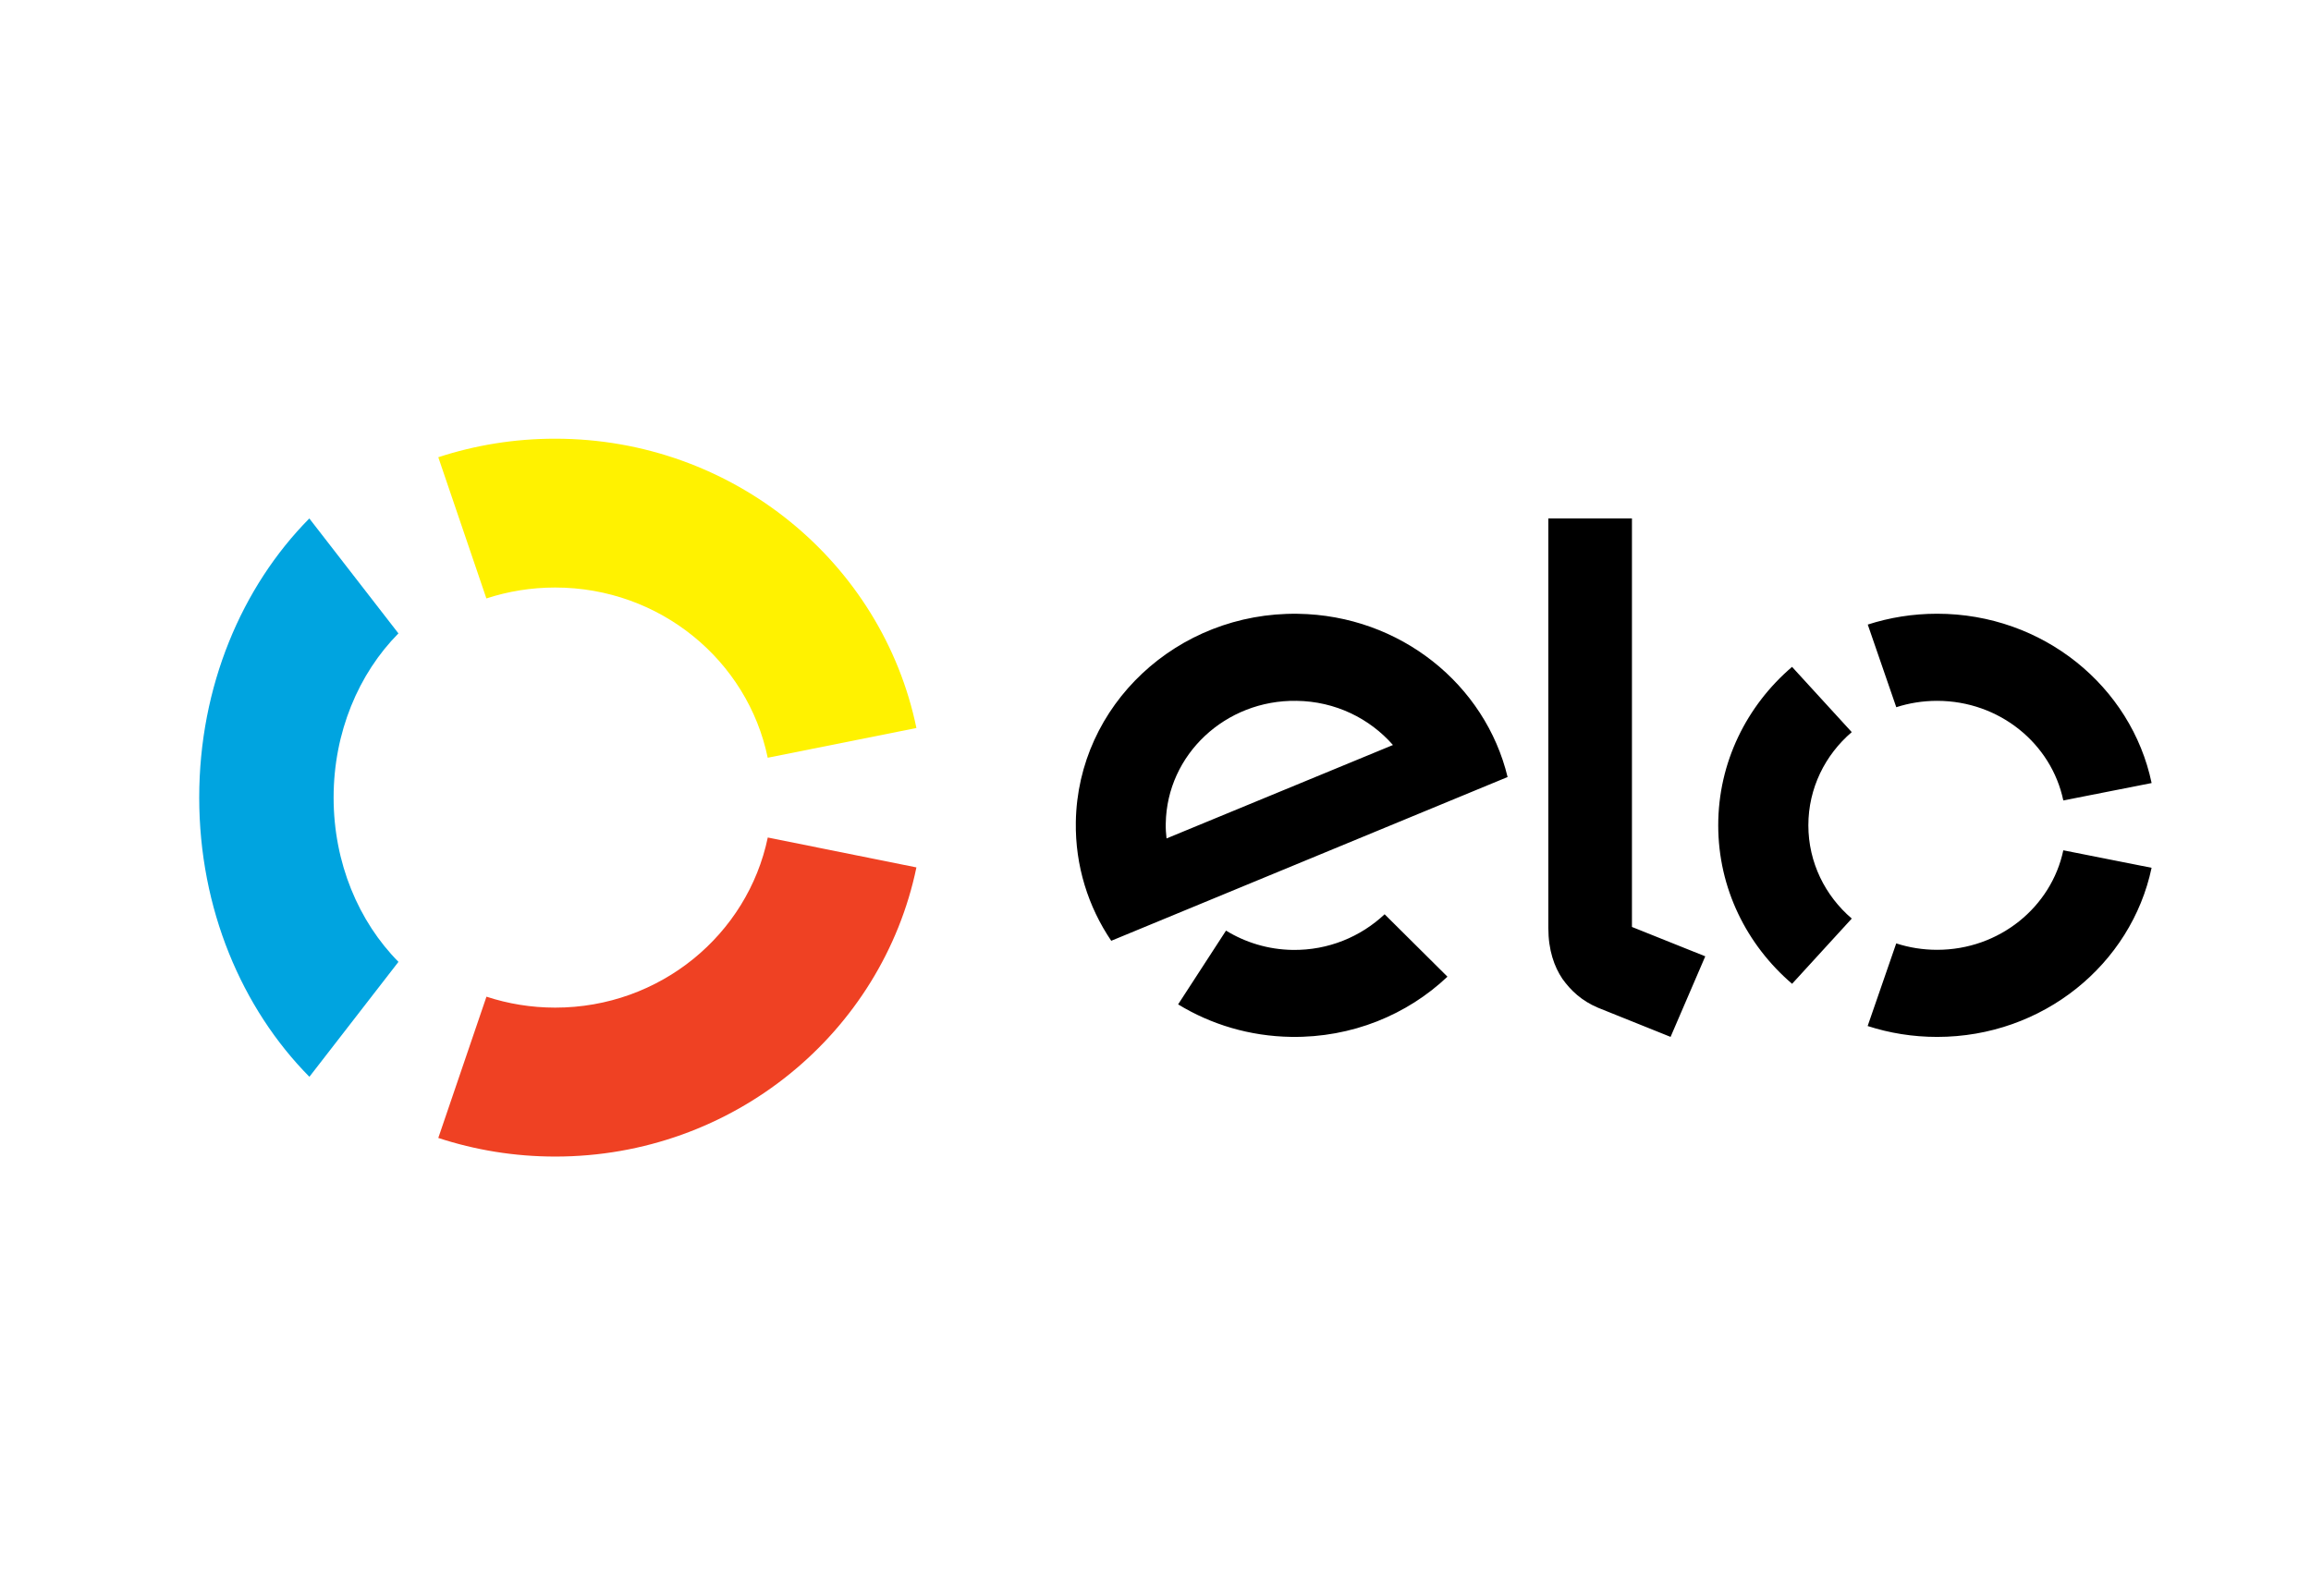
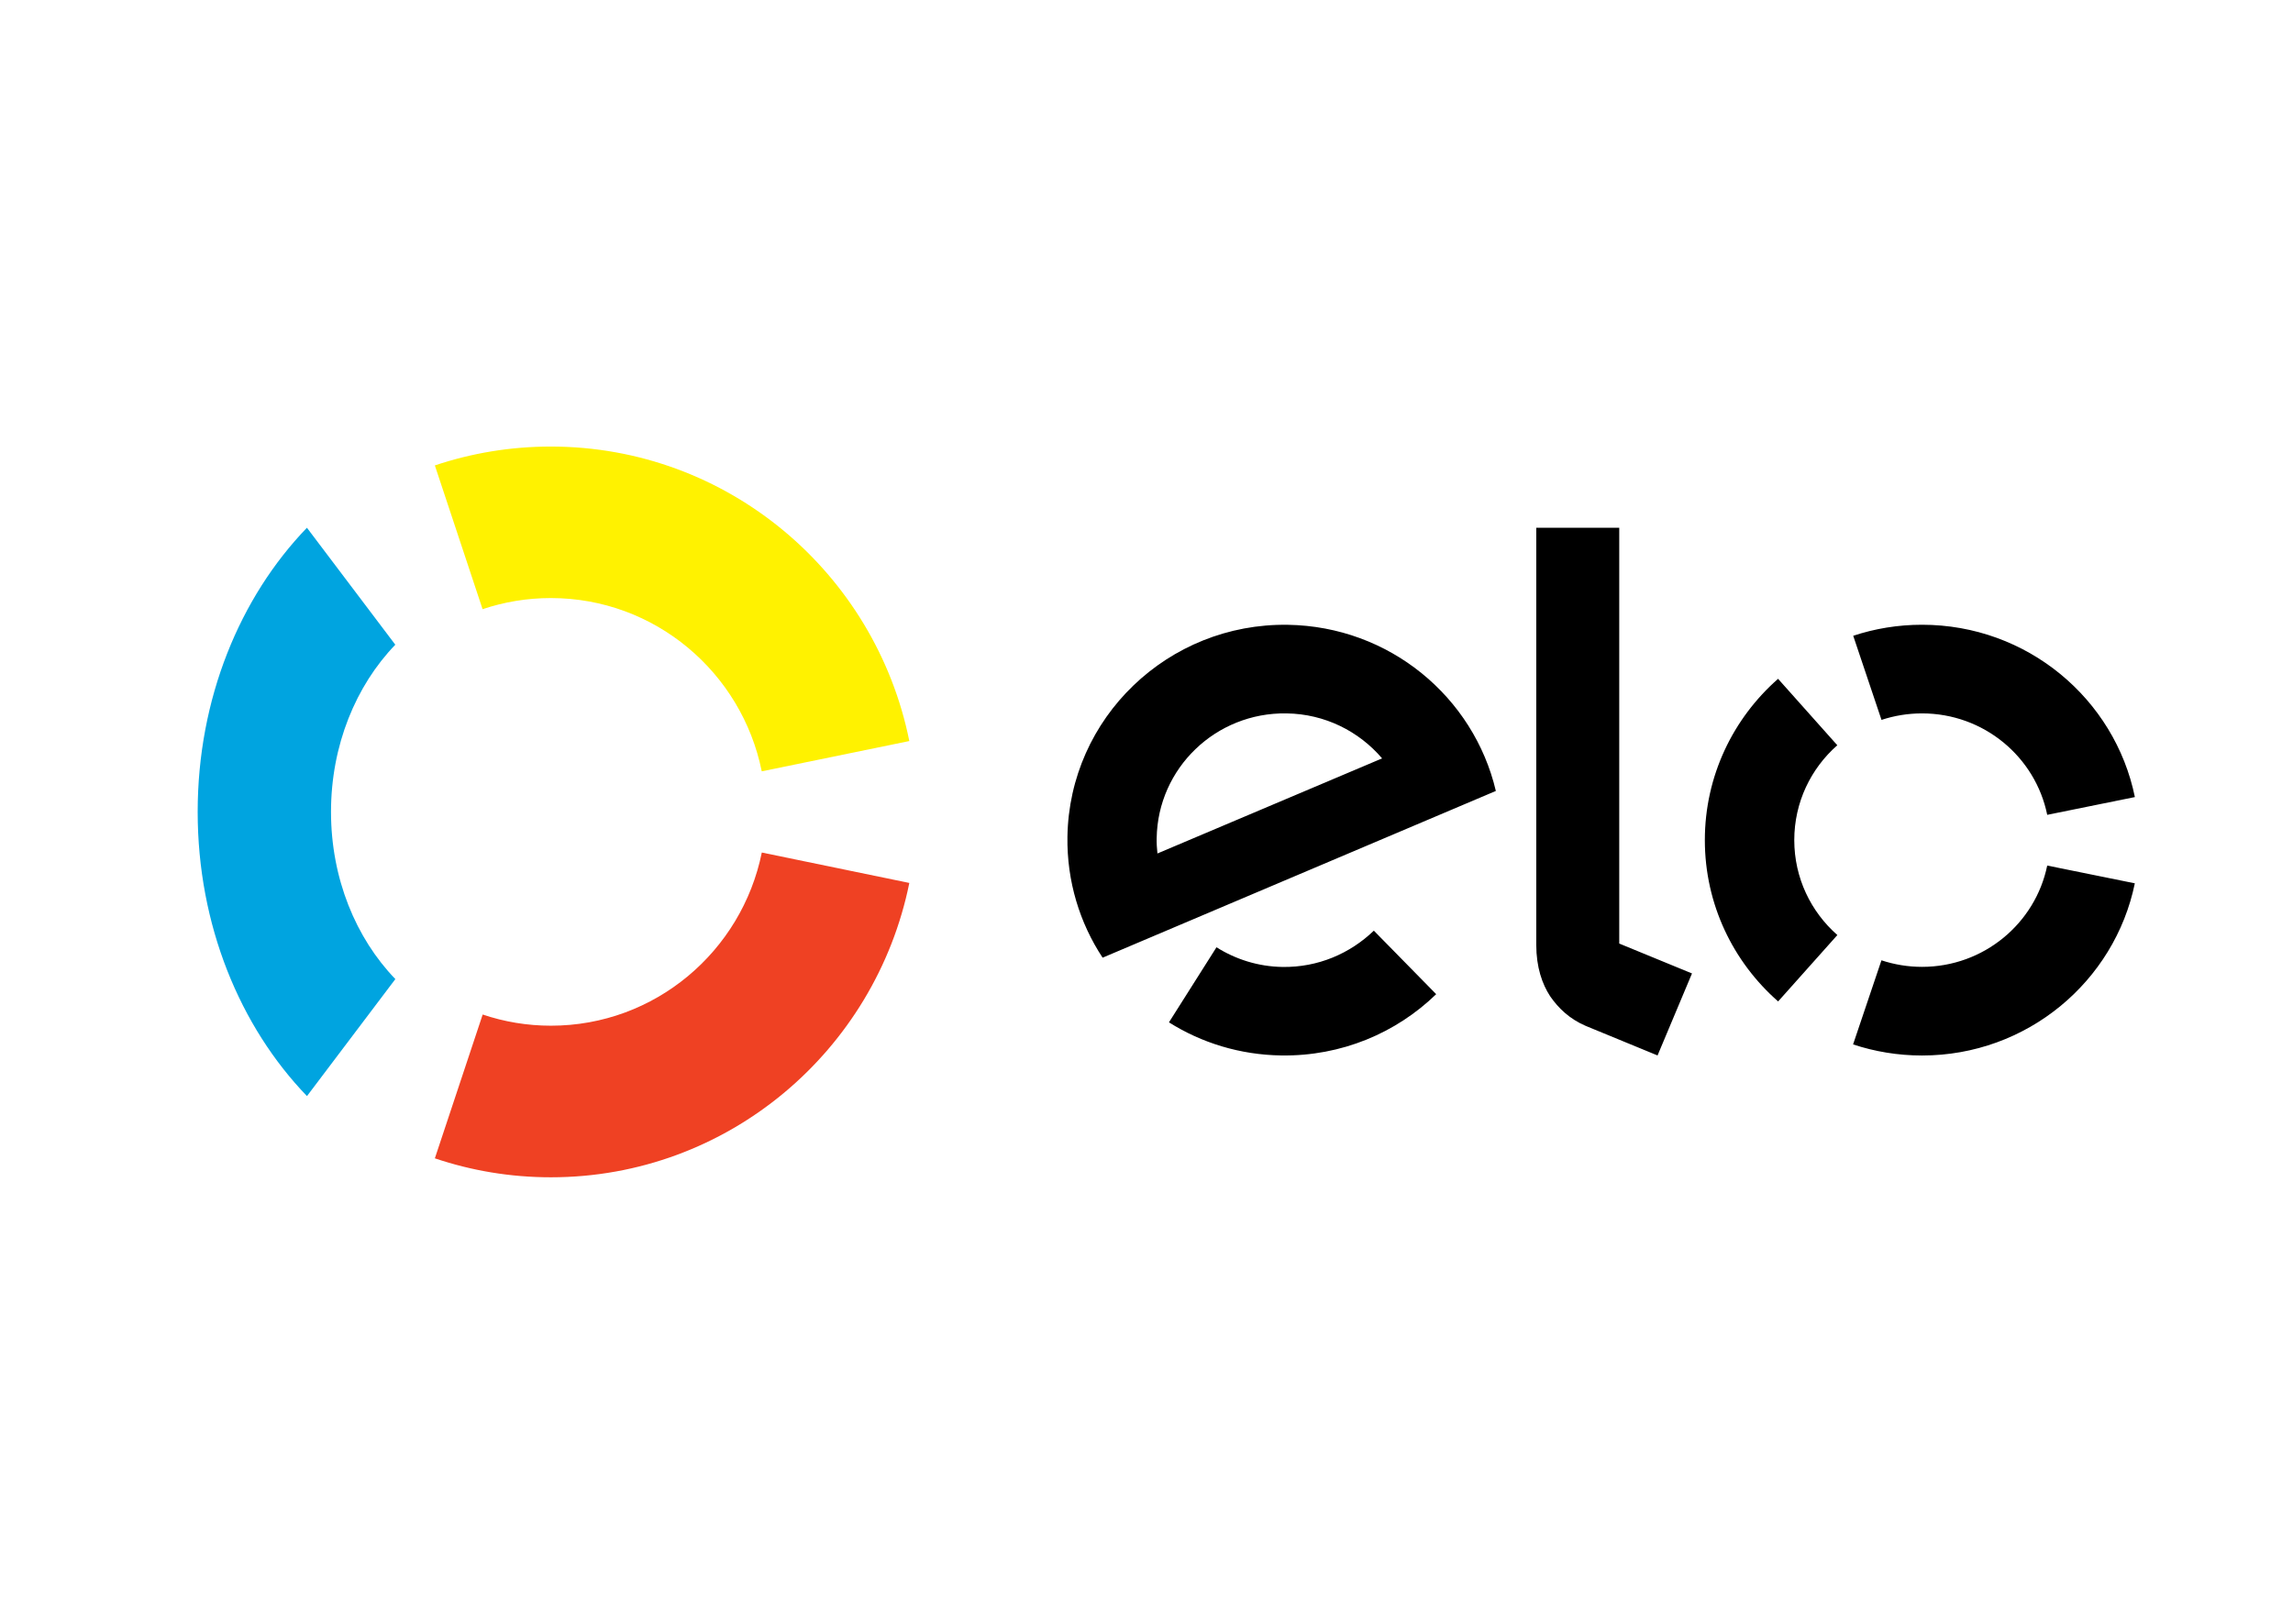
- <svg xmlns="http://www.w3.org/2000/svg" width="84" height="58" viewBox="0 0 84 58" fill="none">
-   <path d="M17.679 21.758C18.464 21.501 19.304 21.361 20.178 21.361C23.993 21.361 27.175 24.019 27.905 27.55L33.31 26.469C32.07 20.468 26.663 15.95 20.178 15.95C18.694 15.95 17.265 16.187 15.931 16.624L17.679 21.758Z" fill="#FFF200" />
-   <path d="M11.246 39.15L14.483 34.971C13.038 33.51 12.126 31.376 12.126 28.998C12.126 26.622 13.037 24.489 14.482 23.029L11.243 18.85C8.788 21.333 7.241 24.959 7.241 28.998C7.241 33.039 8.791 36.667 11.246 39.15Z" fill="#00A4E0" />
-   <path d="M27.907 30.45C27.174 33.98 23.994 36.635 20.183 36.635C19.309 36.635 18.467 36.495 17.682 36.237L15.931 41.373C17.267 41.812 18.696 42.05 20.183 42.05C26.661 42.05 32.065 37.536 33.31 31.537L27.907 30.45Z" fill="#EF4123" />
-   <path fill-rule="evenodd" clip-rule="evenodd" d="M59.318 18.85V33.702L61.983 34.77L60.722 37.699L58.087 36.64C57.494 36.391 57.093 36.013 56.788 35.585C56.495 35.147 56.279 34.549 56.279 33.742V18.85H59.318ZM39.104 29.888C39.171 25.641 42.788 22.251 47.176 22.316C50.901 22.372 53.988 24.895 54.798 28.251L40.391 34.205C39.554 32.968 39.079 31.48 39.104 29.888ZM42.401 30.484C42.381 30.305 42.367 30.123 42.373 29.938C42.414 27.436 44.543 25.439 47.129 25.481C48.536 25.499 49.786 26.122 50.631 27.087L42.401 30.484ZM50.328 33.241C49.459 34.058 48.282 34.555 46.982 34.537C46.091 34.523 45.265 34.265 44.563 33.835L42.822 36.517C44.014 37.245 45.42 37.676 46.935 37.699C49.141 37.731 51.151 36.893 52.612 35.51L50.328 33.241ZM70.41 25.481C69.891 25.481 69.392 25.562 68.926 25.713L67.889 22.708C68.68 22.453 69.528 22.314 70.41 22.314C74.259 22.314 77.471 24.958 78.207 28.47L74.997 29.103C74.564 27.036 72.675 25.481 70.41 25.481ZM65.139 35.769L67.308 33.397C66.34 32.568 65.73 31.356 65.73 30.006C65.73 28.657 66.34 27.447 67.307 26.618L65.137 24.246C63.491 25.655 62.454 27.715 62.454 30.006C62.454 32.301 63.492 34.359 65.139 35.769ZM70.41 34.533C72.673 34.533 74.561 32.979 74.997 30.915L78.206 31.551C77.466 35.059 74.256 37.7 70.41 37.7C69.527 37.7 68.678 37.561 67.885 37.304L68.924 34.3C69.391 34.451 69.89 34.533 70.41 34.533Z" fill="black" />
+ <svg xmlns="http://www.w3.org/2000/svg" width="48" height="34" viewBox="0 0 48 34" fill="none">
+   <path d="M10.102 12.755C10.551 12.604 11.031 12.522 11.531 12.522C13.71 12.522 15.528 14.08 15.946 16.15L19.035 15.516C18.326 11.998 15.236 9.35 11.531 9.35C10.682 9.35 9.866 9.489 9.103 9.745L10.102 12.755Z" fill="#FFF200" />
+   <path d="M6.426 22.95L8.276 20.5C7.45 19.644 6.929 18.393 6.929 16.999C6.929 15.606 7.45 14.355 8.275 13.499L6.425 11.05C5.022 12.505 4.138 14.631 4.138 16.999C4.138 19.368 5.023 21.495 6.426 22.95" fill="#00A4E0" />
+   <path d="M15.947 17.85C15.528 19.92 13.711 21.476 11.533 21.476C11.034 21.476 10.553 21.394 10.104 21.242L9.103 24.253C9.867 24.511 10.684 24.65 11.533 24.65C15.235 24.65 18.323 22.004 19.035 18.487L15.947 17.85Z" fill="#EF4123" />
+   <path fill-rule="evenodd" clip-rule="evenodd" d="M33.896 11.05V19.756L35.419 20.382L34.698 22.099L33.192 21.479C32.854 21.333 32.624 21.111 32.45 20.86C32.283 20.604 32.159 20.253 32.159 19.78V11.05H33.896ZM22.345 17.521C22.383 15.031 24.45 13.044 26.958 13.082C29.087 13.115 30.85 14.594 31.313 16.561L23.081 20.052C22.603 19.326 22.331 18.454 22.345 17.521ZM24.229 17.87C24.218 17.765 24.21 17.658 24.213 17.55C24.236 16.083 25.453 14.913 26.931 14.937C27.735 14.948 28.449 15.313 28.932 15.879L24.229 17.87ZM28.759 19.486C28.262 19.965 27.59 20.257 26.847 20.246C26.337 20.238 25.866 20.086 25.465 19.834L24.47 21.406C25.151 21.834 25.954 22.086 26.82 22.099C28.08 22.118 29.229 21.627 30.064 20.816L28.759 19.486ZM40.234 14.937C39.938 14.937 39.653 14.985 39.386 15.073L38.794 13.312C39.246 13.162 39.73 13.081 40.234 13.081C42.434 13.081 44.269 14.63 44.69 16.689L42.855 17.061C42.608 15.849 41.529 14.937 40.234 14.937ZM37.222 20.968L38.462 19.578C37.908 19.091 37.56 18.381 37.56 17.59C37.56 16.799 37.908 16.09 38.461 15.604L37.221 14.213C36.281 15.039 35.688 16.247 35.688 17.59C35.688 18.935 36.281 20.142 37.222 20.968ZM40.234 20.244C41.527 20.244 42.607 19.333 42.855 18.123L44.689 18.495C44.266 20.552 42.432 22.1 40.234 22.1C39.73 22.1 39.245 22.018 38.791 21.868L39.385 20.107C39.652 20.195 39.937 20.244 40.234 20.244Z" fill="black" />
</svg>
